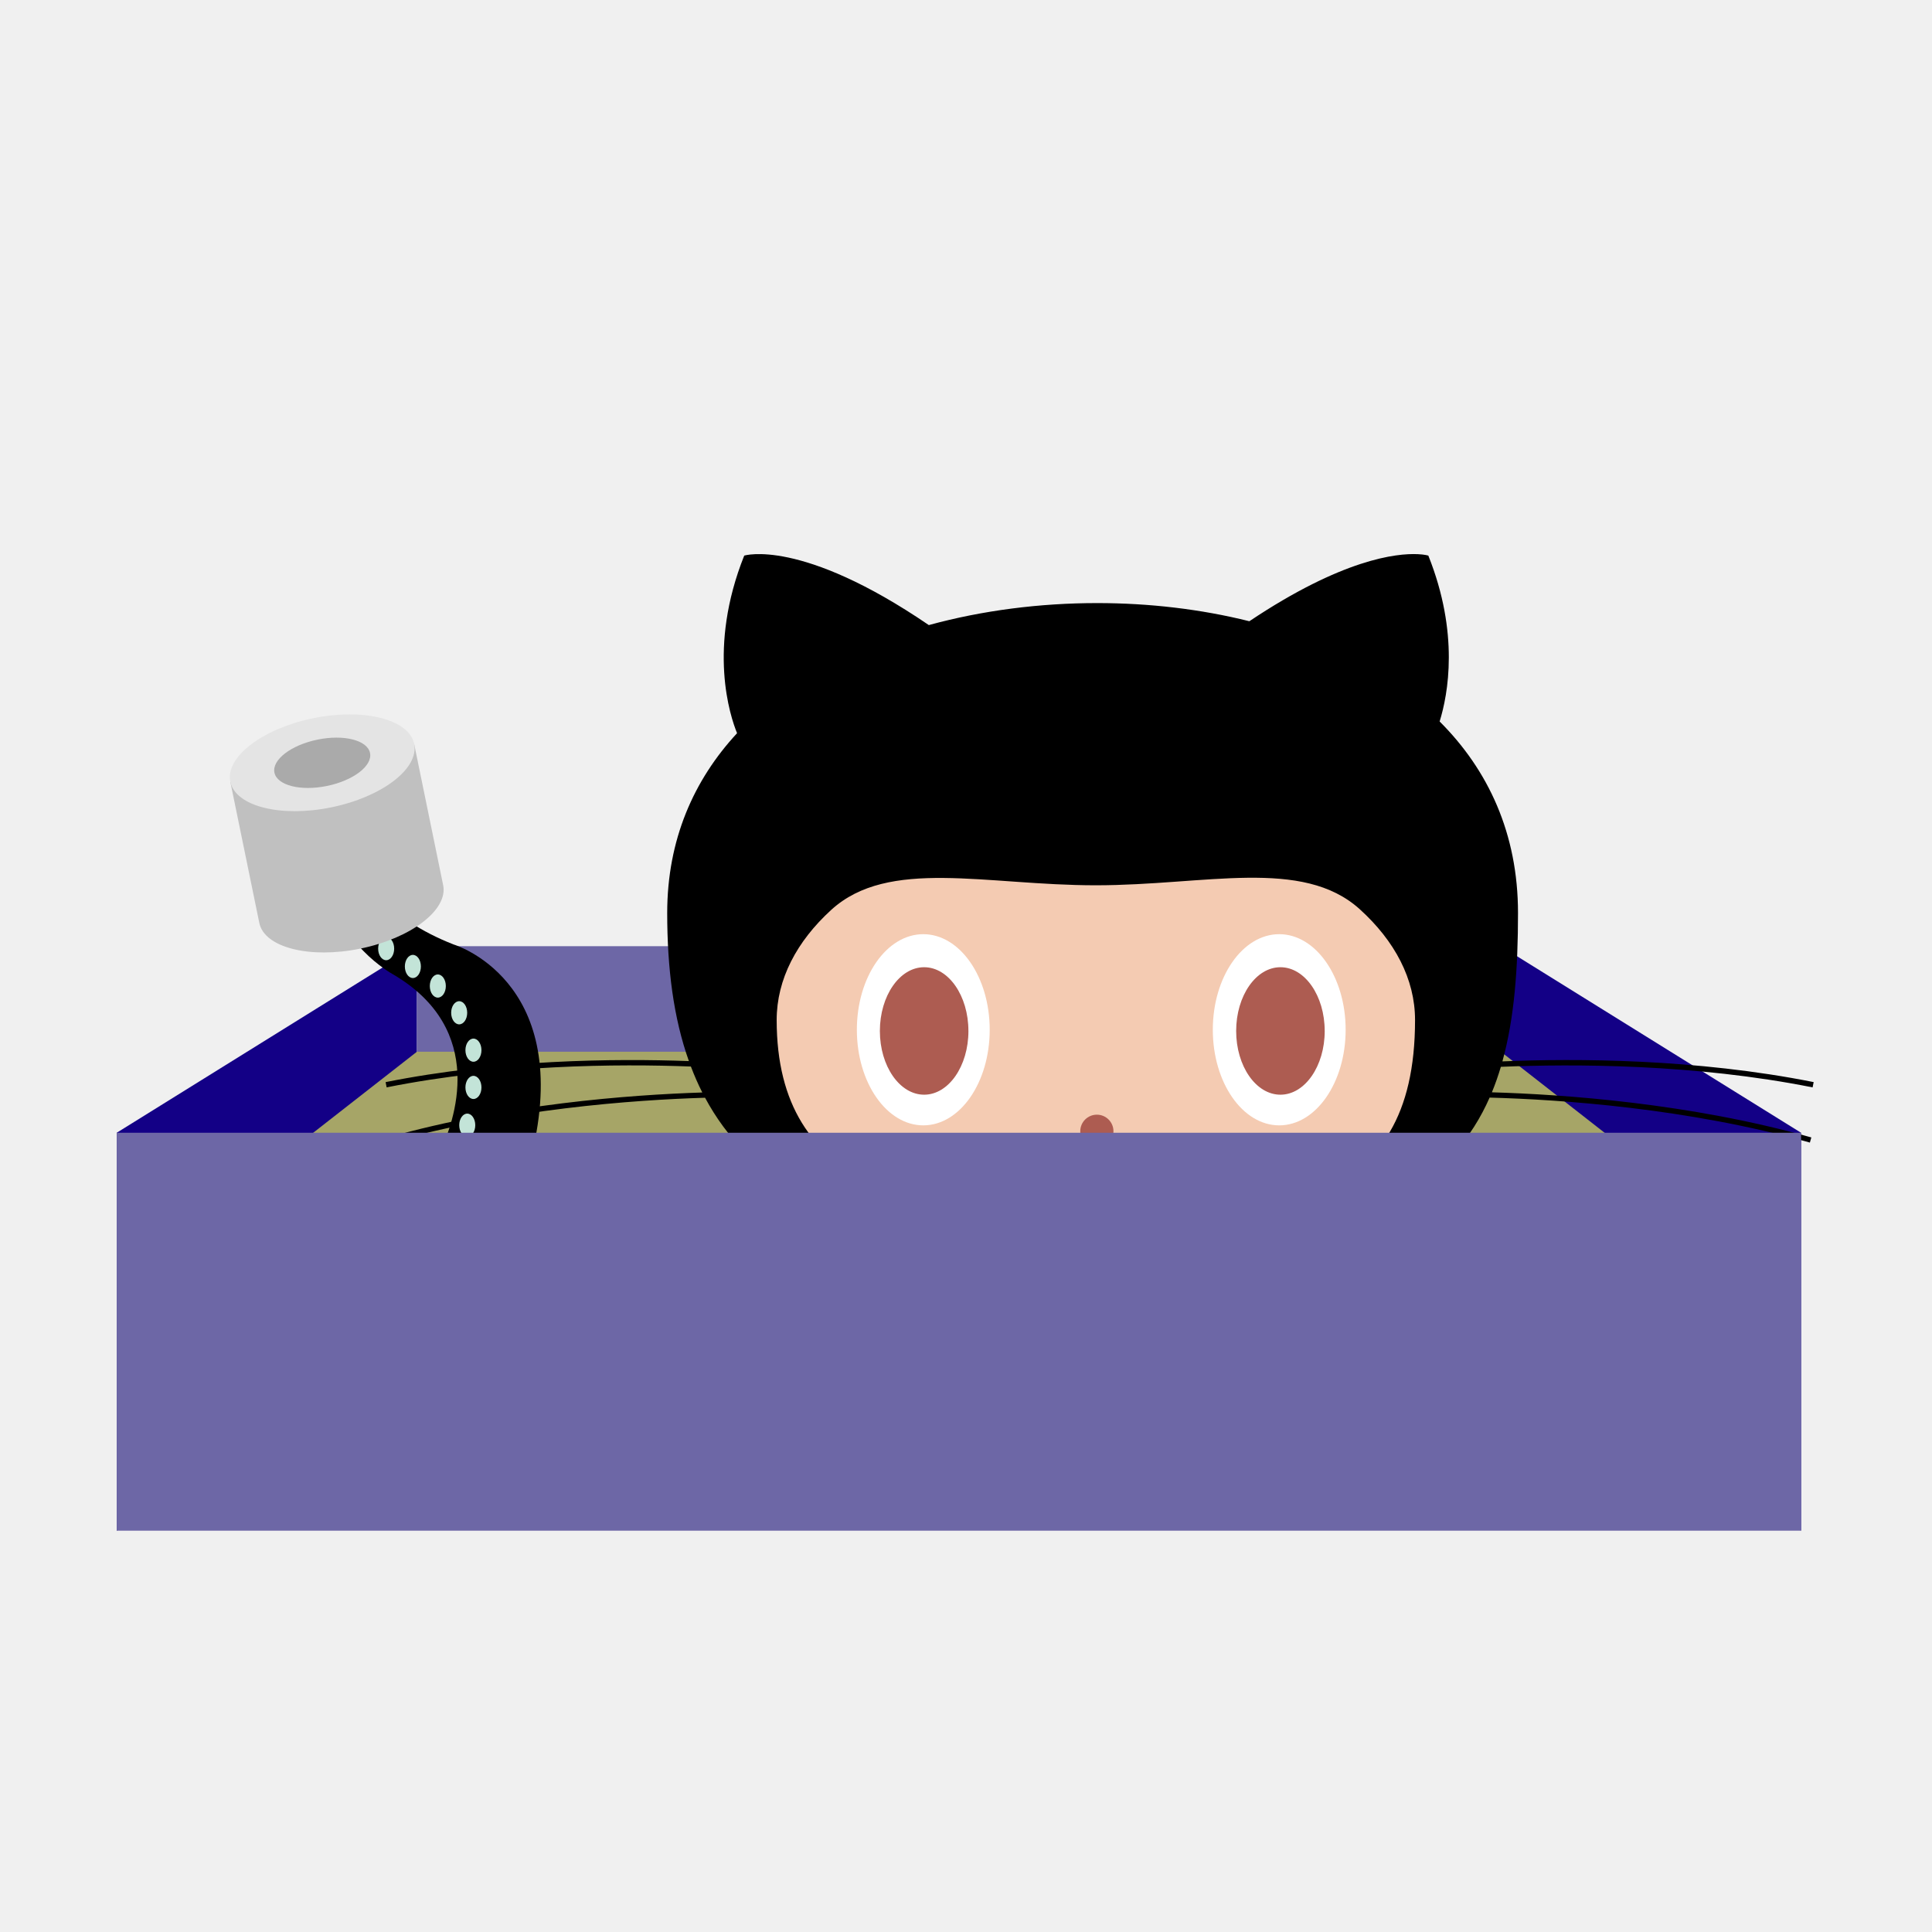
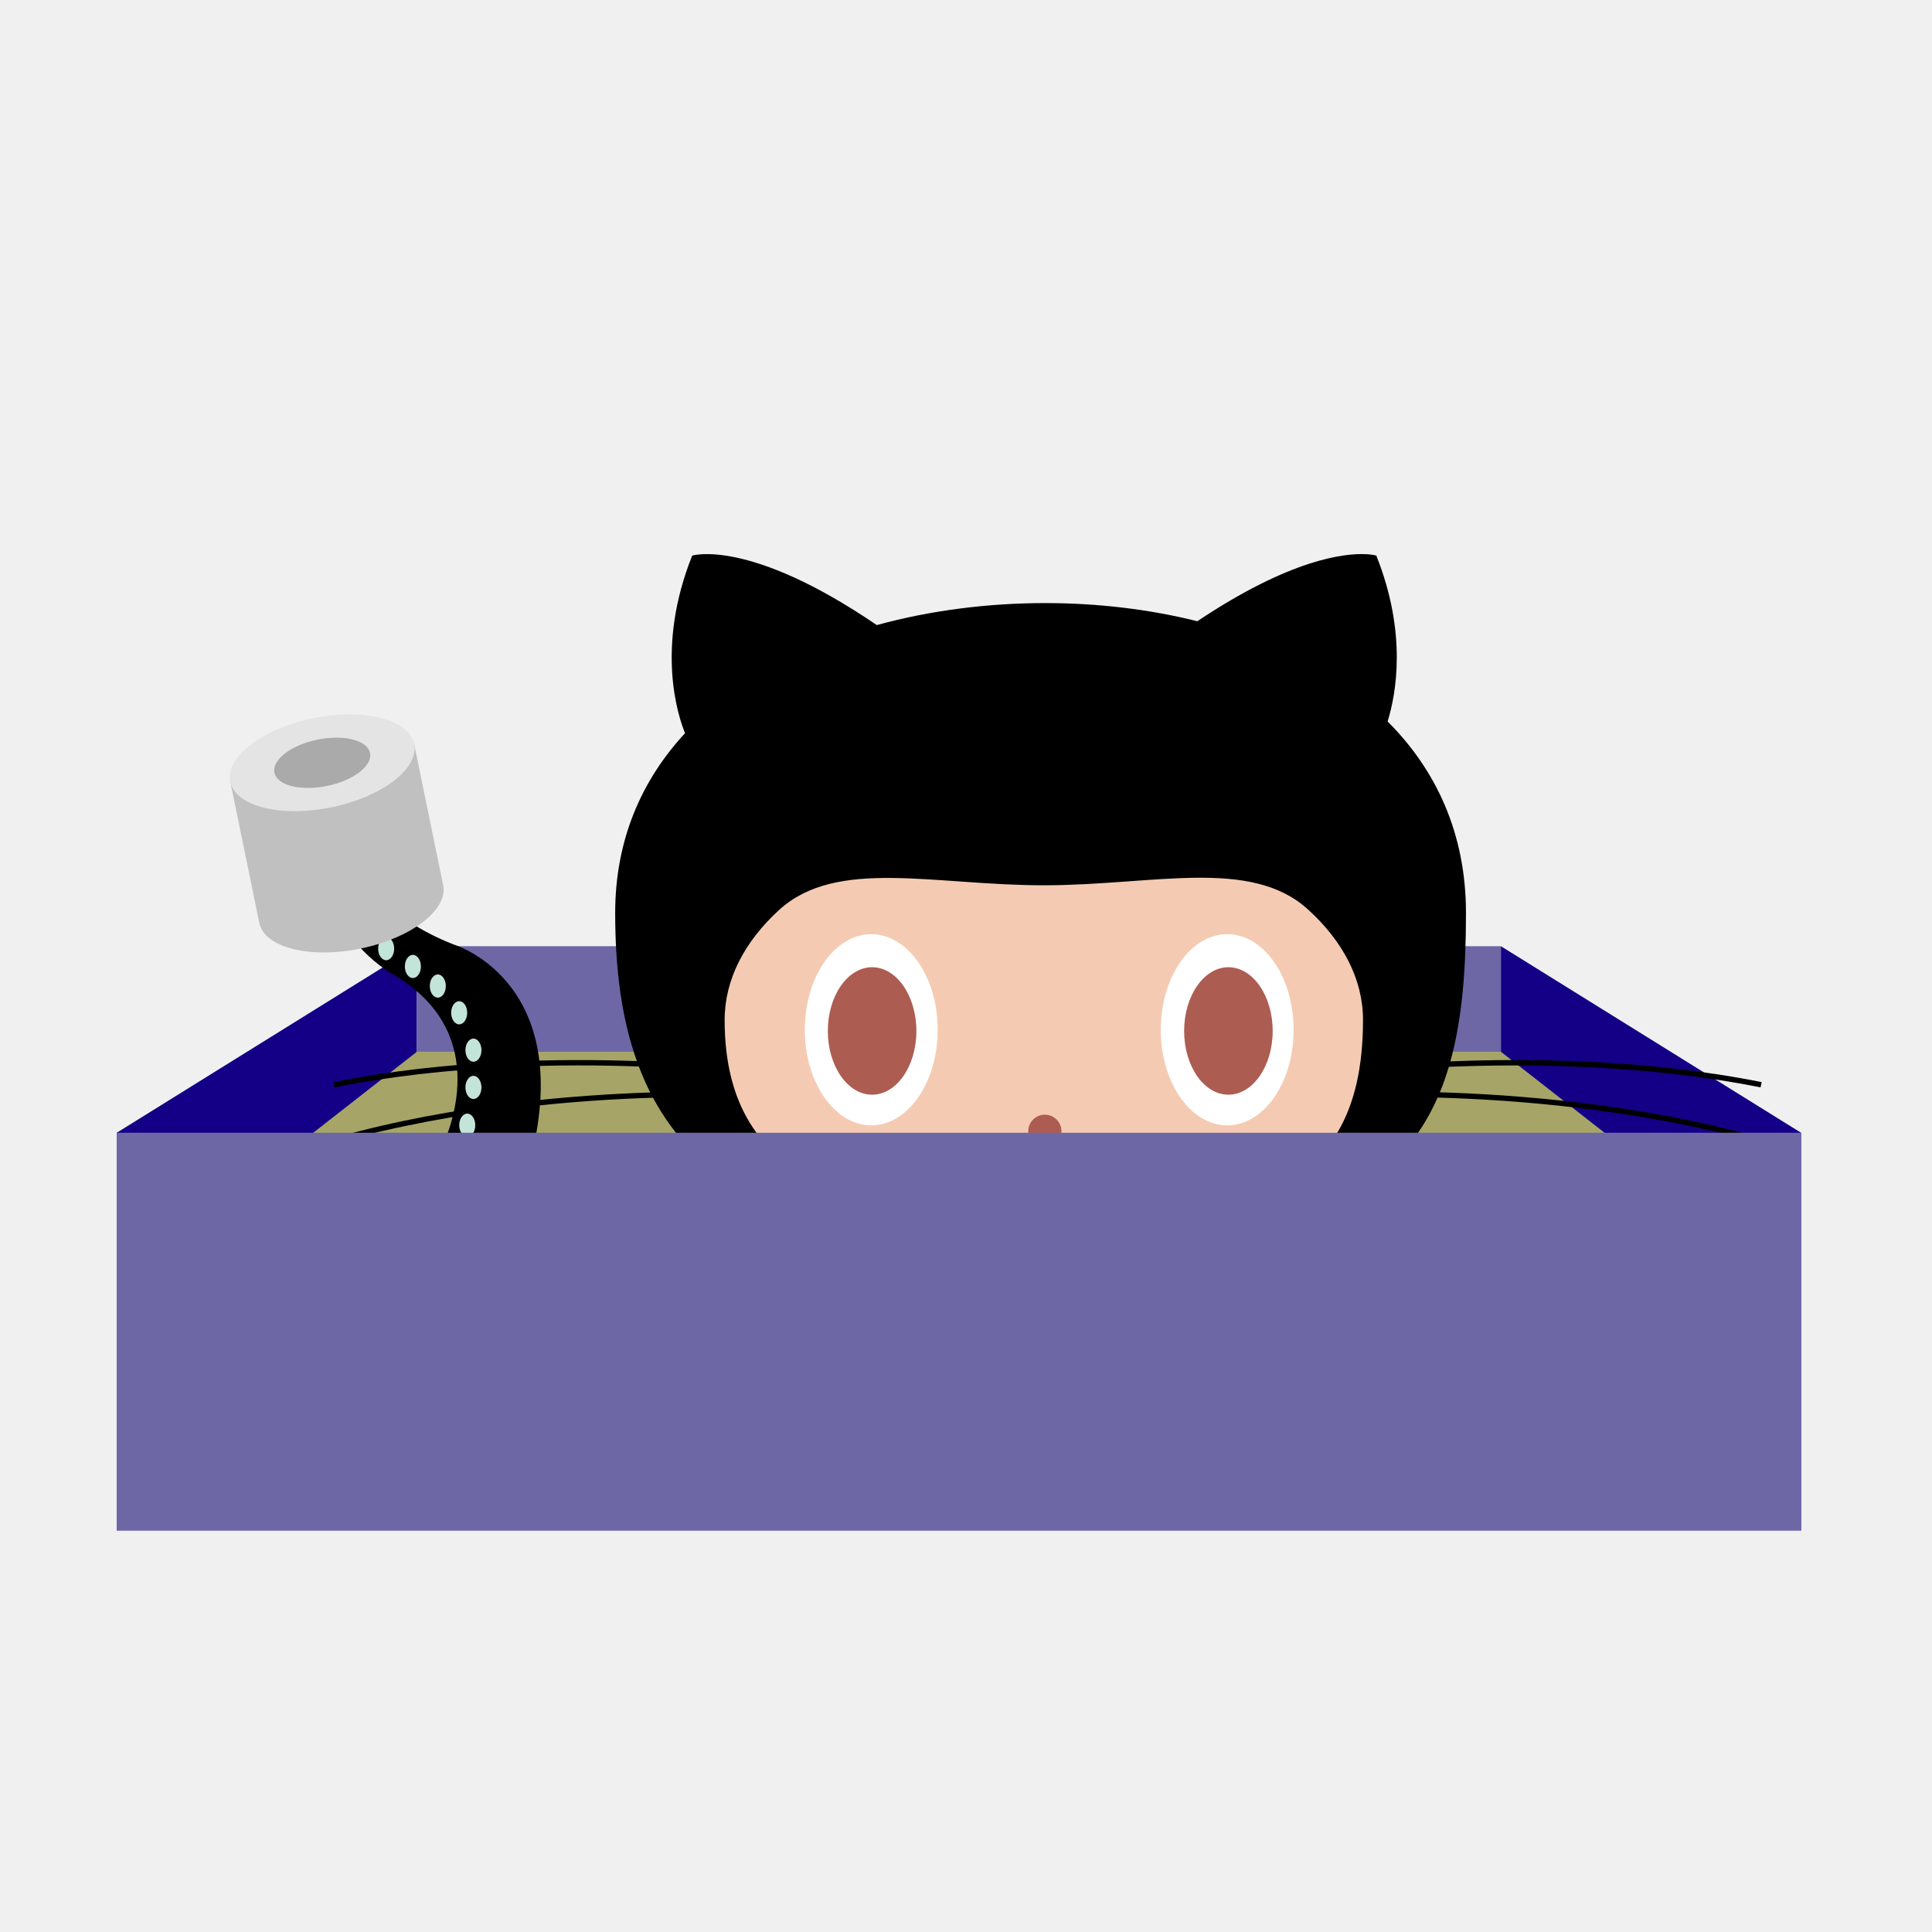
<svg xmlns="http://www.w3.org/2000/svg" width="512" height="512" viewBox="0 0 135.467 135.467" version="1.1" id="svg8">
  <defs id="defs2">
    </defs>
  <g id="layer1" transform="translate(0,-161.5333)">
    <path style="opacity:1;fill:#130086;fill-opacity:1;fill-rule:nonzero;stroke:none;stroke-width:3.54;stroke-linecap:butt;stroke-linejoin:round;stroke-miterlimit:4;stroke-dasharray:none;stroke-opacity:1" d="M 8.185,240.959 29.233,227.878 v 27.902 L 8.185,268.861 Z" id="rect4584" />
    <path id="path4588" d="m 126.285,240.959 -21.048,-13.081 v 27.902 l 21.048,13.081 z" style="opacity:1;fill:#130086;fill-opacity:1;fill-rule:nonzero;stroke:none;stroke-width:3.54;stroke-linecap:butt;stroke-linejoin:round;stroke-miterlimit:4;stroke-dasharray:none;stroke-opacity:1" />
    <rect y="227.878" x="29.233" height="35.079" width="76.005" id="rect4590" style="opacity:1;fill:#6d67a6;fill-opacity:1;fill-rule:nonzero;stroke:none;stroke-width:3.184;stroke-linecap:butt;stroke-linejoin:round;stroke-miterlimit:4;stroke-dasharray:none;stroke-opacity:1" />
    <path style="opacity:1;fill:#a6a567;fill-opacity:1;fill-rule:nonzero;stroke:none;stroke-width:3.969;stroke-linecap:butt;stroke-linejoin:round;stroke-miterlimit:4;stroke-dasharray:none;stroke-opacity:1" d="m 29.233,235.278 76.005,-10e-6 21.048,16.445 H 8.185 Z" id="rect4594" />
    <rect style="opacity:1;fill:#d2d13b;fill-opacity:1;fill-rule:nonzero;stroke:none;stroke-width:3.969;stroke-linecap:butt;stroke-linejoin:round;stroke-miterlimit:4;stroke-dasharray:none;stroke-opacity:1" id="rect4598" width="0.827" height="0.413" x="222.622" y="322.218" />
-     <g id="g4884" transform="translate(133.3244,23.27754)">
+     <g id="g4884" transform="translate(129.6762,23.27754)">
      <path transform="matrix(0.2645833,0,0,0.2645833,0,161.5333)" id="path4811" d="m -128.166,58.883 c -5.631,-0.267 -19.977,1.264 -44.645,17.773 -12.884,-3.22 -26.596,-4.811 -40.328,-4.811 -15.109,0 -30.376,1.924 -44.615,5.83 -33.94,-23.154 -48.922,-18.41 -48.922,-18.41 -9.78,24.457 -3.733,42.566 -1.896,47.062 -11.495,12.406 -18.514,28.244 -18.514,47.66 0,14.658 1.67,27.807 5.746,39.236 -19.511,-0.71 -50.323,-0.437 -80.373,5.572 l 0.275,1.389 c 30.231,-6.046 61.237,-6.256 80.629,-5.521 0.898,2.366 1.899,4.661 3.021,6.879 -19.177,0.618 -51.922,3.061 -83.303,11.914 l 0.387,1.361 c 31.629,-8.918 64.657,-11.302 83.648,-11.883 11.458,21.358 34.048,35.152 74.236,39.484 -0.03,0.025 -0.052,0.046 -0.082,0.07 h 60.861 c 42.859,-4.25 63.427,-18.09 72.904,-39.592 18.773,0.516 52.557,2.804 84.873,11.92 l 0.383,-1.361 c -32.131,-9.063 -65.691,-11.407 -84.654,-11.959 0.898,-2.172 1.681,-4.432 2.377,-6.756 19.25,-0.8 51.38,-0.789 82.66,5.461 l -0.045,-0.021 0.281,-1.389 c -31.162,-6.231 -63.142,-6.294 -82.488,-5.49 3.178,-11.451 4.135,-24.627 4.135,-39.32 0,-21.073 -7.917,-37.932 -20.77,-50.76 2.246,-7.25 5.246,-23.351 -2.996,-43.963 0,0 -0.91,-0.288 -2.787,-0.377 z" style="fill:#000000;stroke-width:1" />
      <path style="fill:#f4cbb2;stroke-width:0.265" id="path4813" d="m -37.976,202.013 c 2.442,2.213 3.871,4.885 3.871,7.764 0,13.442 -10.02,13.806 -22.38,13.806 -12.362,0 -22.381,-1.861 -22.381,-13.806 0,-2.86 1.409,-5.515 3.821,-7.719 4.024,-3.673 10.834,-1.728 18.56,-1.728 7.691,-10e-4 14.478,-1.966 18.508,1.682 z" />
      <path style="fill:#ffffff;stroke-width:0.265" id="path4815" d="m -63.929,210.46 c 0,3.703 -2.085,6.703 -4.657,6.703 -2.572,0 -4.657,-3.001 -4.657,-6.703 0,-3.702 2.085,-6.702 4.657,-6.702 2.572,0.003 4.657,3 4.657,6.702 z" />
      <path style="fill:#ffffff;stroke-width:0.265" id="path4817" d="m -38.971,210.46 c 0,3.703 -2.085,6.703 -4.657,6.703 -2.572,0 -4.657,-3.001 -4.657,-6.703 0,-3.702 2.085,-6.702 4.657,-6.702 2.572,0.003 4.657,3 4.657,6.702 z" />
      <path style="fill:#ad5c51;stroke-width:0.265" id="path4819" d="m -65.421,210.545 c 0,2.468 -1.392,4.468 -3.105,4.468 -1.713,0 -3.104,-2 -3.104,-4.468 0,-2.469 1.39,-4.47 3.104,-4.47 1.712,0 3.104,2 3.104,4.469 z" />
      <path style="fill:#ad5c51;stroke-width:0.265" id="path4821" d="m -40.439,210.545 c 0,2.468 -1.392,4.468 -3.105,4.468 -1.713,0 -3.104,-2 -3.104,-4.468 0,-2.469 1.39,-4.47 3.104,-4.47 1.712,0 3.104,2 3.104,4.469 z" />
      <path style="fill:#ad5c51;stroke-width:0.265" id="path4823" d="m -56.415,216.414 a 1.164,1.164 0 1 0 2.6e-5,0" />
      <path style="fill:#ad5c51;stroke-width:0.265" id="path4825" d="m -59.132,219.358 c -0.069,-0.195 0.034,-0.409 0.228,-0.478 0.195,-0.069 0.409,0.034 0.478,0.228 0.3,0.846 1.103,1.414 1.998,1.414 0.895,0 1.698,-0.568 1.998,-1.414 0.069,-0.195 0.282,-0.297 0.478,-0.228 0.195,0.069 0.297,0.282 0.228,0.478 -0.405,1.144 -1.492,1.913 -2.704,1.913 -1.212,0 -2.297,-0.765 -2.701,-1.91 z" />
    </g>
    <g id="g5047" transform="translate(85.68661,20.52563)">
      <path id="path5002" d="m -62.482,202.929 c 0,0 -0.062,-4.06 2.53,-0.281 0,0 1.28,2.717 6.09,4.591 0,0 8.205,2.445 5.573,14.244 h -3.64 c -0.898,-0.01 -2.494,0.201 -2.909,0.29 0.984,-2.057 3.385,-8.567 -3.334,-12.473 0,0 -3.997,-2.187 -4.31,-6.372 z" style="fill:#000000;stroke-width:0.265" />
      <path style="fill:#c3e4d8;stroke-width:0.265" id="path5004" d="m -61.483,204.74 c 0.311,0 0.561,-0.364 0.561,-0.812 0,-0.448 -0.251,-0.812 -0.561,-0.812 -0.311,0 -0.563,0.364 -0.563,0.812 0,0.448 0.251,0.812 0.564,0.812 z" />
      <path style="fill:#c3e4d8;stroke-width:0.265" id="path5006" d="m -60.234,206.962 c 0.311,0 0.561,-0.364 0.561,-0.812 0,-0.448 -0.251,-0.812 -0.561,-0.812 -0.311,0 -0.563,0.364 -0.563,0.812 0,0.448 0.251,0.812 0.564,0.812 z" />
      <path style="fill:#c3e4d8;stroke-width:0.265" id="path5008" d="m -58.609,208.336 c 0.311,0 0.561,-0.364 0.561,-0.812 0,-0.448 -0.251,-0.812 -0.561,-0.812 -0.311,0 -0.563,0.364 -0.563,0.812 0,0.448 0.251,0.812 0.564,0.812 z" />
      <path style="fill:#c3e4d8;stroke-width:0.265" id="path5010" d="m -56.736,209.585 c 0.311,0 0.561,-0.364 0.561,-0.812 0,-0.448 -0.251,-0.812 -0.561,-0.812 -0.311,0 -0.563,0.364 -0.563,0.812 0,0.448 0.251,0.812 0.564,0.812 z" />
      <path style="fill:#c3e4d8;stroke-width:0.265" id="path5012" d="m -54.987,210.958 c 0.311,0 0.561,-0.364 0.561,-0.812 0,-0.448 -0.251,-0.812 -0.561,-0.812 -0.311,0 -0.563,0.364 -0.563,0.812 0,0.448 0.251,0.812 0.564,0.812 z" />
      <path style="fill:#c3e4d8;stroke-width:0.265" id="path5014" d="m -53.489,212.833 c 0.311,0 0.561,-0.364 0.561,-0.812 0,-0.448 -0.251,-0.812 -0.561,-0.812 -0.311,0 -0.563,0.364 -0.563,0.812 0,0.448 0.251,0.812 0.564,0.812 z" />
      <path style="fill:#c3e4d8;stroke-width:0.265" id="path5016" d="m -52.489,215.455 c 0.311,0 0.561,-0.364 0.561,-0.812 0,-0.448 -0.251,-0.812 -0.561,-0.812 -0.311,0 -0.563,0.364 -0.563,0.812 0,0.448 0.251,0.812 0.564,0.812 z" />
      <path style="fill:#c3e4d8;stroke-width:0.265" id="path5018" d="m -52.489,218.067 c 0.311,0 0.561,-0.364 0.561,-0.812 0,-0.448 -0.251,-0.812 -0.561,-0.812 -0.311,0 -0.563,0.364 -0.563,0.812 0,0.448 0.251,0.812 0.564,0.812 z" />
      <path style="fill:#c3e4d8;stroke-width:0.265" id="path5020" d="m -52.923,220.715 c 0.311,0 0.561,-0.364 0.561,-0.812 0,-0.448 -0.251,-0.812 -0.561,-0.812 -0.311,0 -0.563,0.364 -0.563,0.812 0,0.448 0.251,0.812 0.564,0.812 z" />
    </g>
    <rect style="opacity:1;fill:#6d67a6;fill-opacity:1;fill-rule:nonzero;stroke:none;stroke-width:3.54;stroke-linecap:butt;stroke-linejoin:round;stroke-miterlimit:4;stroke-dasharray:none;stroke-opacity:1" id="rect4580" width="118.1" height="27.902" x="8.185" y="240.959" />
    <g id="g5134" transform="matrix(0.03878372,0.1888796,-0.3897729,0.08003426,107.1734,210.8017)">
      <path id="path5128" transform="matrix(0.2645833,0,0,0.2645833,0,161.5333)" d="m -252.5,122 v 125 h 198.225 c 34.518,0 62.5,-27.982 62.5,-62.5 0,-34.518 -27.982,-62.5 -62.5,-62.5 z" style="opacity:1;fill:#c0c0c0;fill-opacity:1;fill-rule:nonzero;stroke:none;stroke-width:15;stroke-linecap:butt;stroke-linejoin:round;stroke-miterlimit:4;stroke-dasharray:none;stroke-opacity:1" />
      <path id="path5130" d="m -50.271,210.349 a 16.536,16.536 0 0 1 -16.536,16.536 16.536,16.536 0 0 1 -16.536,-16.536 16.536,16.536 0 0 1 16.536,-16.536 16.536,16.536 0 0 1 16.536,16.536 z" style="opacity:1;fill:#e4e4e4;fill-opacity:1;fill-rule:nonzero;stroke:none;stroke-width:3.969;stroke-linecap:butt;stroke-linejoin:round;stroke-miterlimit:4;stroke-dasharray:none;stroke-opacity:1" />
      <path style="opacity:1;fill:#aaaaaa;fill-opacity:1;fill-rule:nonzero;stroke:none;stroke-width:2.064;stroke-linecap:butt;stroke-linejoin:round;stroke-miterlimit:4;stroke-dasharray:none;stroke-opacity:1" d="m -58.208,210.349 a 8.599,8.599 0 0 1 -8.599,8.599 8.599,8.599 0 0 1 -8.599,-8.599 8.599,8.599 0 0 1 8.599,-8.599 8.599,8.599 0 0 1 8.599,8.599 z" id="path5132" />
    </g>
  </g>
</svg>
